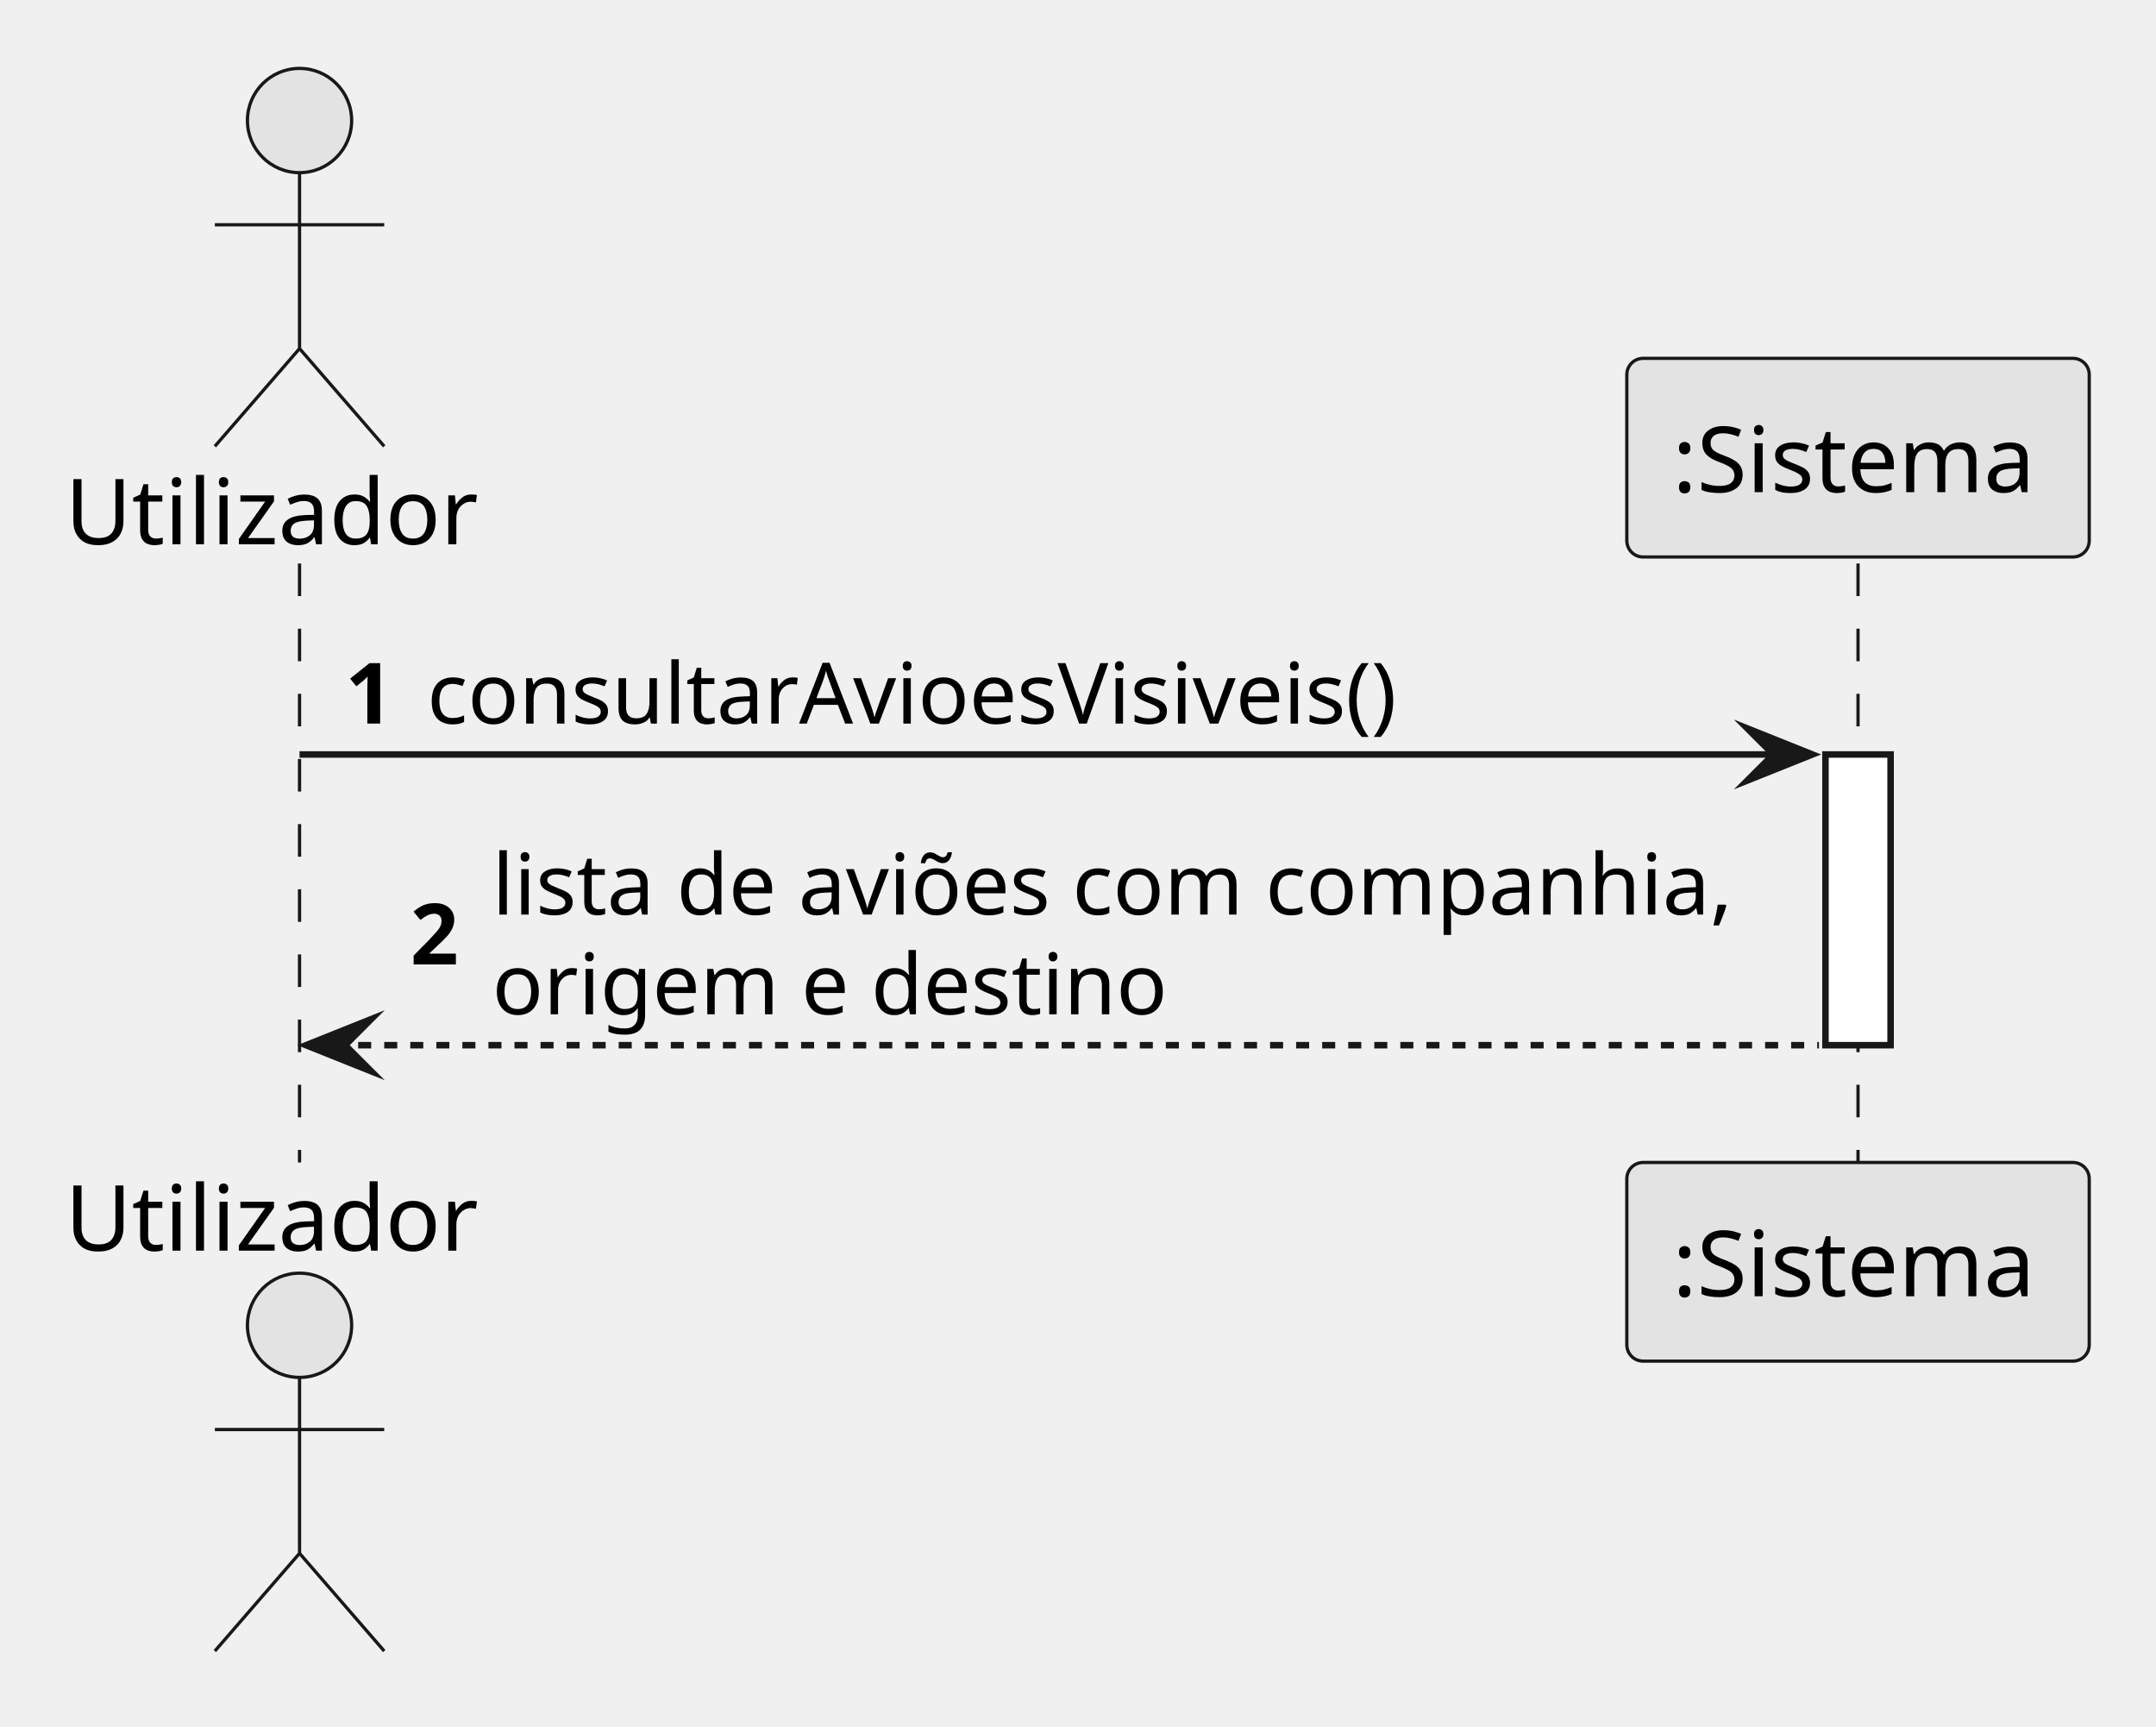
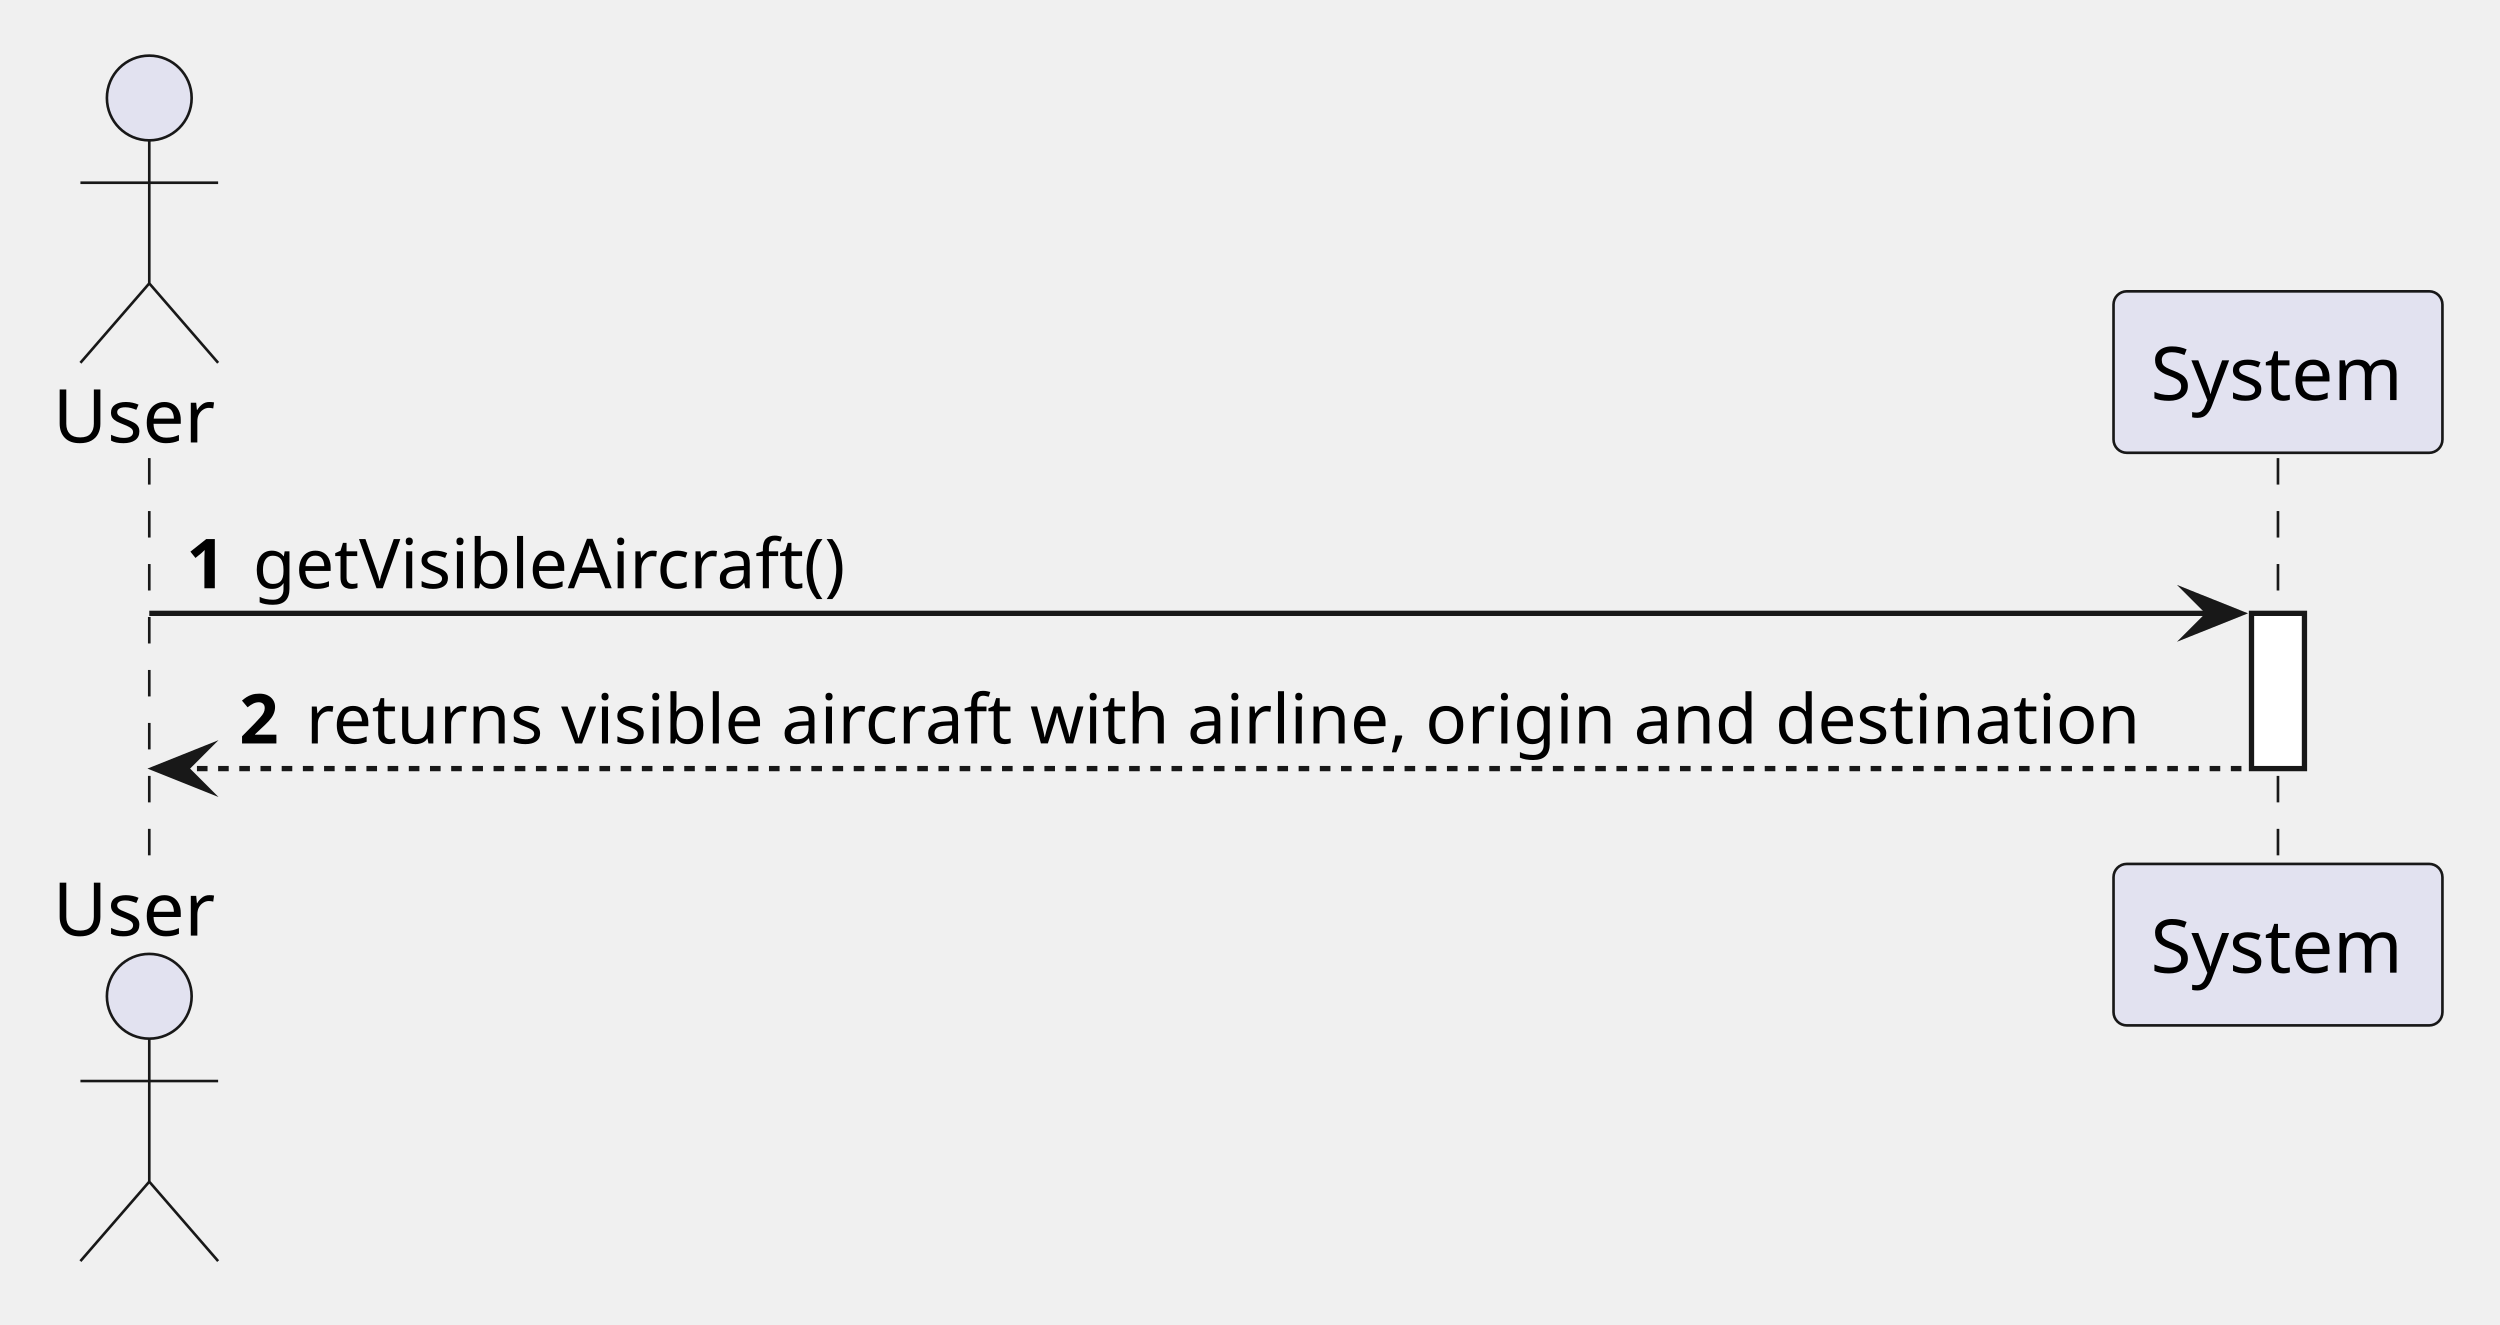
- <svg xmlns="http://www.w3.org/2000/svg" version="1.1" data-diagram-type="SEQUENCE" style="width:331px;height:265px;background:#FFFFFF;" width="331px" height="265px" viewBox="0 0 331 265" zoomAndPan="magnify" preserveAspectRatio="none" contentStyleType="text/css">
+ <svg xmlns="http://www.w3.org/2000/svg" version="1.1" data-diagram-type="SEQUENCE" style="width:472px;height:250px;background:#FFFFFF;" width="472px" height="250px" viewBox="0 0 472 250" zoomAndPan="magnify" preserveAspectRatio="none" contentStyleType="text/css">
  <defs />
  <g font-family="sans-serif" lengthAdjust="spacing">
-     <g class="participant-lifeline" data-qualified-name="U" data-entity-uid="part1" id="part1-lifeline" data-source-line="3">
+     <g class="participant-lifeline" data-qualified-name="A" data-entity-uid="part1" id="part1-lifeline" data-source-line="2">
      <g>
-         <rect x="42.487" y="86.488" width="8" height="91.932" fill="#000" fill-opacity="0" />
-         <line x1="45.987" y1="86.488" x2="45.987" y2="178.42" style="stroke:#181818;stroke-width:0.5;stroke-dasharray:5,5;" />
+         <rect x="24.683" y="86.488" width="8" height="76.621" fill="#000" fill-opacity="0" />
+         <line x1="28.183" y1="86.488" x2="28.183" y2="163.109" style="stroke:#181818;stroke-width:0.5;stroke-dasharray:5,5;" />
      </g>
    </g>
-     <g class="participant-lifeline" data-qualified-name="S" data-entity-uid="part2" id="part2-lifeline" data-source-line="4">
+     <g class="participant-lifeline" data-qualified-name="S" data-entity-uid="part2" id="part2-lifeline" data-source-line="3">
      <g>
-         <rect x="281.754" y="86.488" width="8" height="91.932" fill="#000" fill-opacity="0" />
-         <line x1="285.254" y1="86.488" x2="285.254" y2="178.42" style="stroke:#181818;stroke-width:0.5;stroke-dasharray:5,5;" />
+         <rect x="426.583" y="86.488" width="8" height="76.621" fill="#000" fill-opacity="0" />
+         <line x1="430.083" y1="86.488" x2="430.083" y2="163.109" style="stroke:#181818;stroke-width:0.5;stroke-dasharray:5,5;" />
      </g>
    </g>
    <g>
-       <rect x="280.254" y="115.799" width="10" height="44.621" fill="#FFF" style="stroke:#181818;stroke-width:1;" />
+       <rect x="425.083" y="115.799" width="10" height="29.311" fill="#FFF" style="stroke:#181818;stroke-width:1;" />
    </g>
-     <g class="participant participant-head" data-qualified-name="U" data-entity-uid="part1" id="part1-head" data-source-line="3">
-       <text x="10" y="83.535" fill="#000" font-size="14" textLength="65.974">Utilizador</text>
-       <ellipse cx="45.987" cy="18.5" rx="8" ry="8" fill="#E3E3E3" style="stroke:#181818;stroke-width:0.5;" />
-       <path d="M45.987,26.5 L45.987,53.5 M32.987,34.5 L58.987,34.5 M45.987,53.5 L32.987,68.5 M45.987,53.5 L58.987,68.5" style="stroke:#181818;stroke-width:0.5;" fill="none" />
+     <g class="participant participant-head" data-qualified-name="A" data-entity-uid="part1" id="part1-head" data-source-line="2">
+       <text x="10" y="83.535" fill="#000" font-size="14" textLength="30.365">User</text>
+       <ellipse cx="28.183" cy="18.5" rx="8" ry="8" fill="#E2E2F0" style="stroke:#181818;stroke-width:0.5;" />
+       <path d="M28.183,26.5 L28.183,53.5 M15.183,34.5 L41.183,34.5 M28.183,53.5 L15.183,68.5 M28.183,53.5 L41.183,68.5" style="stroke:#181818;stroke-width:0.5;" fill="none" />
    </g>
-     <g class="participant participant-head" data-qualified-name="S" data-entity-uid="part2" id="part2-head" data-source-line="4">
-       <rect x="249.758" y="55" width="70.991" height="30.488" fill="#E3E3E3" style="stroke:#181818;stroke-width:0.5;" rx="2.5" ry="2.5" />
-       <text x="256.758" y="75.535" fill="#000" font-size="14" textLength="56.991">:Sistema</text>
+     <g class="participant participant-head" data-qualified-name="S" data-entity-uid="part2" id="part2-head" data-source-line="3">
+       <rect x="399.034" y="55" width="62.098" height="30.488" fill="#E2E2F0" style="stroke:#181818;stroke-width:0.5;" rx="2.5" ry="2.5" />
+       <text x="406.034" y="75.535" fill="#000" font-size="14" textLength="48.098">System</text>
    </g>
-     <g class="participant participant-tail" data-qualified-name="U" data-entity-uid="part1" id="part1-tail" data-source-line="3">
-       <text x="10" y="191.955" fill="#000" font-size="14" textLength="65.974">Utilizador</text>
-       <ellipse cx="45.987" cy="203.408" rx="8" ry="8" fill="#E3E3E3" style="stroke:#181818;stroke-width:0.5;" />
-       <path d="M45.987,211.408 L45.987,238.408 M32.987,219.408 L58.987,219.408 M45.987,238.408 L32.987,253.408 M45.987,238.408 L58.987,253.408" style="stroke:#181818;stroke-width:0.5;" fill="none" />
+     <g class="participant participant-tail" data-qualified-name="A" data-entity-uid="part1" id="part1-tail" data-source-line="2">
+       <text x="10" y="176.645" fill="#000" font-size="14" textLength="30.365">User</text>
+       <ellipse cx="28.183" cy="188.098" rx="8" ry="8" fill="#E2E2F0" style="stroke:#181818;stroke-width:0.5;" />
+       <path d="M28.183,196.098 L28.183,223.098 M15.183,204.098 L41.183,204.098 M28.183,223.098 L15.183,238.098 M28.183,223.098 L41.183,238.098" style="stroke:#181818;stroke-width:0.5;" fill="none" />
    </g>
-     <g class="participant participant-tail" data-qualified-name="S" data-entity-uid="part2" id="part2-tail" data-source-line="4">
-       <rect x="249.758" y="178.42" width="70.991" height="30.488" fill="#E3E3E3" style="stroke:#181818;stroke-width:0.5;" rx="2.5" ry="2.5" />
-       <text x="256.758" y="198.955" fill="#000" font-size="14" textLength="56.991">:Sistema</text>
+     <g class="participant participant-tail" data-qualified-name="S" data-entity-uid="part2" id="part2-tail" data-source-line="3">
+       <rect x="399.034" y="163.109" width="62.098" height="30.488" fill="#E2E2F0" style="stroke:#181818;stroke-width:0.5;" rx="2.5" ry="2.5" />
+       <text x="406.034" y="183.645" fill="#000" font-size="14" textLength="48.098">System</text>
    </g>
-     <g class="message" data-entity-1="part1" data-entity-2="part2" id="msg1" data-source-line="6">
-       <polygon points="268.254,111.799,278.254,115.799,268.254,119.799,272.254,115.799" fill="#181818" style="stroke:#181818;stroke-width:1;stroke-linejoin:miter;stroke-miterlimit:10;" />
-       <line x1="45.987" y1="115.799" x2="274.254" y2="115.799" style="stroke:#181818;stroke-width:1;" />
-       <text x="52.987" y="111.057" fill="#000" font-size="13" font-weight="700">1</text>
-       <text x="65.563" y="111.057" fill="#000" font-size="13" textLength="155.289">consultarAvioesVisiveis()</text>
+     <g class="message" data-entity-1="part1" data-entity-2="part2" id="msg1" data-source-line="5">
+       <polygon points="413.083,111.799,423.083,115.799,413.083,119.799,417.083,115.799" fill="#181818" style="stroke:#181818;stroke-width:1;stroke-linejoin:miter;stroke-miterlimit:10;" />
+       <line x1="28.183" y1="115.799" x2="419.083" y2="115.799" style="stroke:#181818;stroke-width:1;" />
+       <text x="35.183" y="111.057" fill="#000" font-size="13" font-weight="700">1</text>
+       <text x="47.758" y="111.057" fill="#000" font-size="13" textLength="117.336">getVisibleAircraft()</text>
    </g>
-     <g class="message" data-entity-1="part2" data-entity-2="part1" id="msg2" data-source-line="8">
-       <polygon points="56.987,156.42,46.987,160.42,56.987,164.42,52.987,160.42" fill="#181818" style="stroke:#181818;stroke-width:1;stroke-linejoin:miter;stroke-miterlimit:10;" />
-       <line x1="50.987" y1="160.42" x2="279.254" y2="160.42" style="stroke:#181818;stroke-width:1;stroke-dasharray:2,2;" />
-       <text x="62.987" y="148.022" fill="#000" font-size="13" font-weight="700">2</text>
-       <text x="75.563" y="140.367" fill="#000" font-size="13" textLength="197.691">lista de aviões com companhia,</text>
-       <text x="75.563" y="155.678" fill="#000" font-size="13" textLength="106.742">origem e destino</text>
+     <g class="message" data-entity-1="part2" data-entity-2="part1" id="msg2" data-source-line="7">
+       <polygon points="39.183,141.109,29.183,145.109,39.183,149.109,35.183,145.109" fill="#181818" style="stroke:#181818;stroke-width:1;stroke-linejoin:miter;stroke-miterlimit:10;" />
+       <line x1="33.183" y1="145.109" x2="424.083" y2="145.109" style="stroke:#181818;stroke-width:1;stroke-dasharray:2,2;" />
+       <text x="45.183" y="140.367" fill="#000" font-size="13" font-weight="700">2</text>
+       <text x="57.758" y="140.367" fill="#000" font-size="13" textLength="360.325">returns visible aircraft with airline, origin and destination</text>
    </g>
  </g>
</svg>
